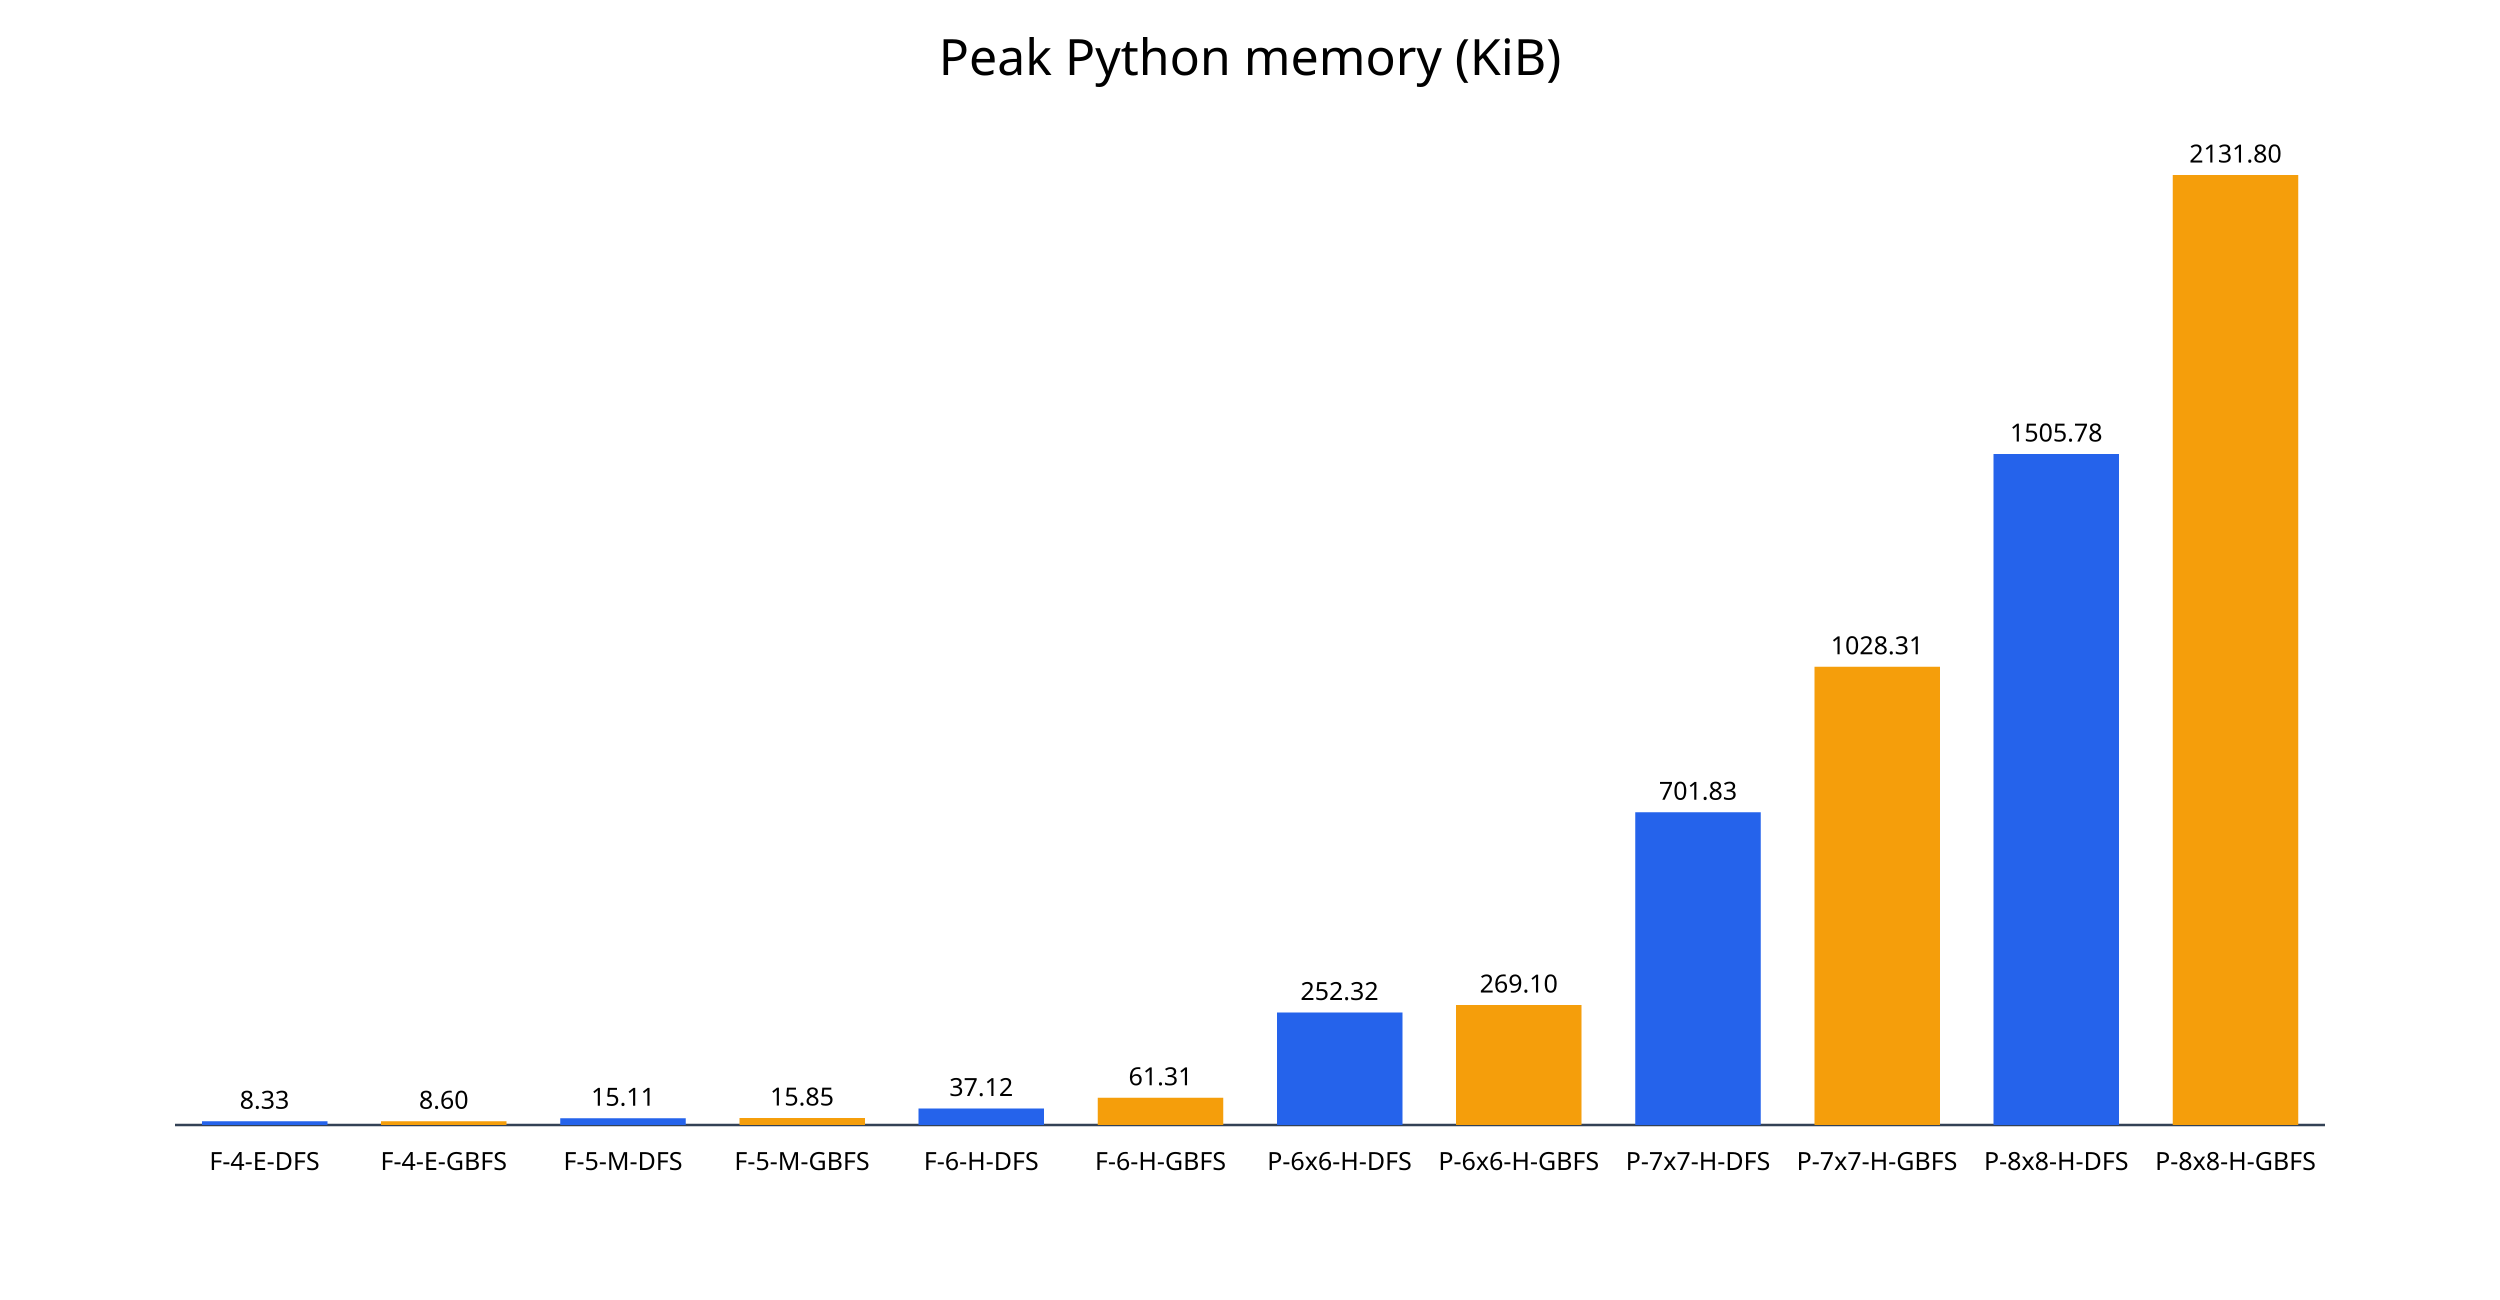
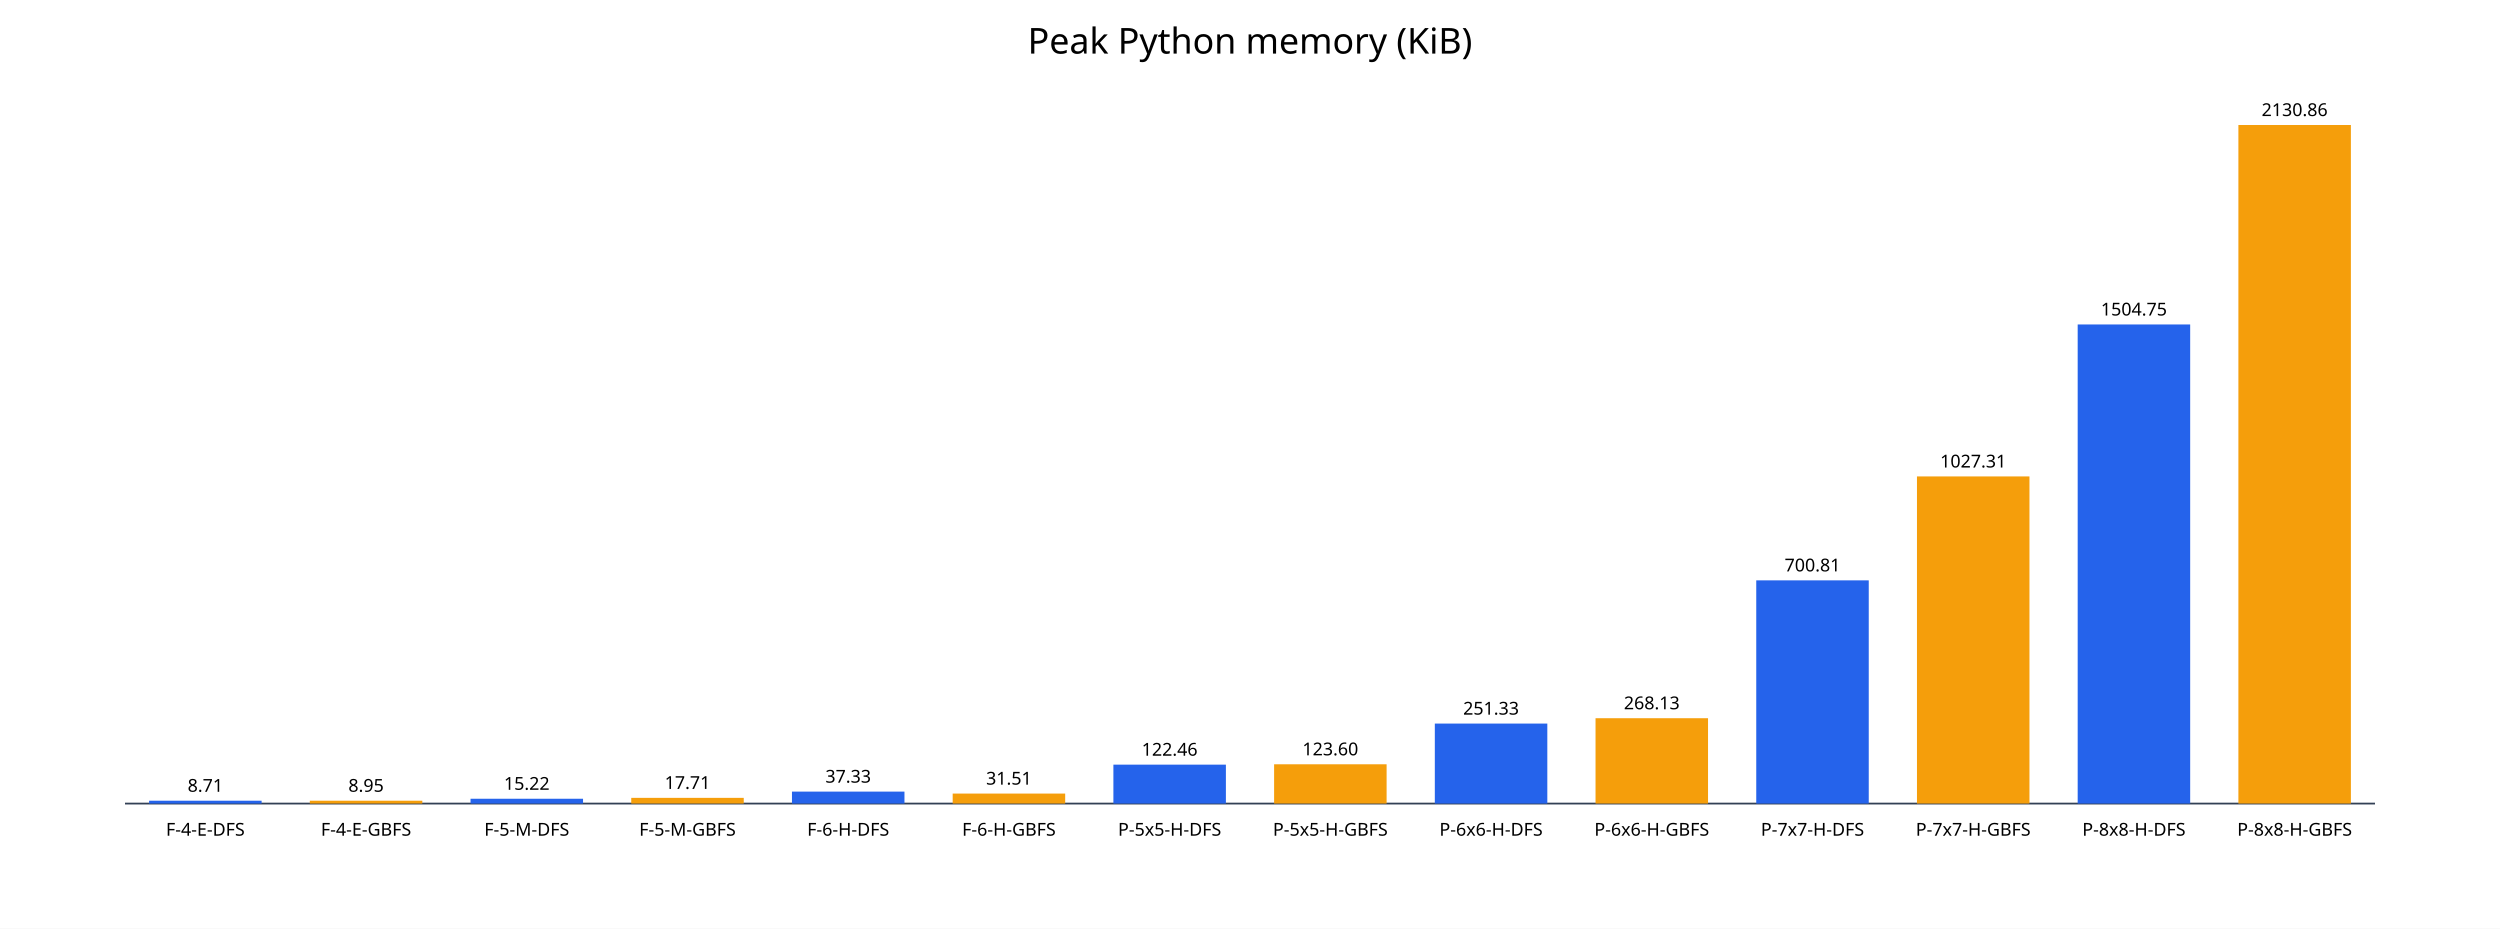
- <svg xmlns="http://www.w3.org/2000/svg" width="1000" height="520" viewBox="0 0 1000 520">
+ <svg xmlns="http://www.w3.org/2000/svg" width="1400" height="520" viewBox="0 0 1400 520">
  <rect width="100%" height="100%" fill="white" />
-   <text x="500.0" y="30" text-anchor="middle" font-family="sans-serif" font-size="20">Peak Python memory (KiB)</text>
-   <line x1="70" y1="450" x2="930" y2="450" stroke="#334155" />
-   <rect x="80.8" y="448.5" width="50.2" height="1.5" fill="#2563eb" />
-   <text x="105.8" y="468" text-anchor="middle" font-family="sans-serif" font-size="10">F-4-E-DFS</text>
-   <text x="105.8" y="443.5" text-anchor="middle" font-family="sans-serif" font-size="10">8.33</text>
-   <rect x="152.4" y="448.5" width="50.2" height="1.5" fill="#f59e0b" />
-   <text x="177.5" y="468" text-anchor="middle" font-family="sans-serif" font-size="10">F-4-E-GBFS</text>
-   <text x="177.5" y="443.5" text-anchor="middle" font-family="sans-serif" font-size="10">8.60</text>
-   <rect x="224.1" y="447.3" width="50.2" height="2.7" fill="#2563eb" />
-   <text x="249.2" y="468" text-anchor="middle" font-family="sans-serif" font-size="10">F-5-M-DFS</text>
-   <text x="249.2" y="442.3" text-anchor="middle" font-family="sans-serif" font-size="10">15.11</text>
-   <rect x="295.8" y="447.2" width="50.2" height="2.8" fill="#f59e0b" />
-   <text x="320.8" y="468" text-anchor="middle" font-family="sans-serif" font-size="10">F-5-M-GBFS</text>
-   <text x="320.8" y="442.2" text-anchor="middle" font-family="sans-serif" font-size="10">15.85</text>
-   <rect x="367.4" y="443.4" width="50.2" height="6.6" fill="#2563eb" />
-   <text x="392.5" y="468" text-anchor="middle" font-family="sans-serif" font-size="10">F-6-H-DFS</text>
-   <text x="392.5" y="438.4" text-anchor="middle" font-family="sans-serif" font-size="10">37.12</text>
-   <rect x="439.1" y="439.1" width="50.2" height="10.9" fill="#f59e0b" />
-   <text x="464.2" y="468" text-anchor="middle" font-family="sans-serif" font-size="10">F-6-H-GBFS</text>
-   <text x="464.2" y="434.1" text-anchor="middle" font-family="sans-serif" font-size="10">61.31</text>
-   <rect x="510.8" y="405.0" width="50.2" height="45.0" fill="#2563eb" />
-   <text x="535.8" y="468" text-anchor="middle" font-family="sans-serif" font-size="10">P-6x6-H-DFS</text>
-   <text x="535.8" y="400.0" text-anchor="middle" font-family="sans-serif" font-size="10">252.32</text>
-   <rect x="582.4" y="402.0" width="50.2" height="48.0" fill="#f59e0b" />
-   <text x="607.5" y="468" text-anchor="middle" font-family="sans-serif" font-size="10">P-6x6-H-GBFS</text>
-   <text x="607.5" y="397.0" text-anchor="middle" font-family="sans-serif" font-size="10">269.10</text>
-   <rect x="654.1" y="324.9" width="50.2" height="125.1" fill="#2563eb" />
-   <text x="679.2" y="468" text-anchor="middle" font-family="sans-serif" font-size="10">P-7x7-H-DFS</text>
-   <text x="679.2" y="319.9" text-anchor="middle" font-family="sans-serif" font-size="10">701.83</text>
-   <rect x="725.8" y="266.7" width="50.2" height="183.3" fill="#f59e0b" />
-   <text x="750.8" y="468" text-anchor="middle" font-family="sans-serif" font-size="10">P-7x7-H-GBFS</text>
-   <text x="750.8" y="261.7" text-anchor="middle" font-family="sans-serif" font-size="10">1028.31</text>
-   <rect x="797.4" y="181.6" width="50.2" height="268.4" fill="#2563eb" />
-   <text x="822.5" y="468" text-anchor="middle" font-family="sans-serif" font-size="10">P-8x8-H-DFS</text>
-   <text x="822.5" y="176.6" text-anchor="middle" font-family="sans-serif" font-size="10">1505.78</text>
-   <rect x="869.1" y="70.0" width="50.2" height="380.0" fill="#f59e0b" />
-   <text x="894.2" y="468" text-anchor="middle" font-family="sans-serif" font-size="10">P-8x8-H-GBFS</text>
-   <text x="894.2" y="65.0" text-anchor="middle" font-family="sans-serif" font-size="10">2131.80</text>
+   <text x="700.0" y="30" text-anchor="middle" font-family="sans-serif" font-size="20">Peak Python memory (KiB)</text>
+   <line x1="70" y1="450" x2="1330" y2="450" stroke="#334155" />
+   <rect x="83.5" y="448.4" width="63.0" height="1.6" fill="#2563eb" />
+   <text x="115.0" y="468" text-anchor="middle" font-family="sans-serif" font-size="10">F-4-E-DFS</text>
+   <text x="115.0" y="443.4" text-anchor="middle" font-family="sans-serif" font-size="10">8.71</text>
+   <rect x="173.5" y="448.4" width="63.0" height="1.6" fill="#f59e0b" />
+   <text x="205.0" y="468" text-anchor="middle" font-family="sans-serif" font-size="10">F-4-E-GBFS</text>
+   <text x="205.0" y="443.4" text-anchor="middle" font-family="sans-serif" font-size="10">8.95</text>
+   <rect x="263.5" y="447.3" width="63.0" height="2.7" fill="#2563eb" />
+   <text x="295.0" y="468" text-anchor="middle" font-family="sans-serif" font-size="10">F-5-M-DFS</text>
+   <text x="295.0" y="442.3" text-anchor="middle" font-family="sans-serif" font-size="10">15.22</text>
+   <rect x="353.5" y="446.8" width="63.0" height="3.2" fill="#f59e0b" />
+   <text x="385.0" y="468" text-anchor="middle" font-family="sans-serif" font-size="10">F-5-M-GBFS</text>
+   <text x="385.0" y="441.8" text-anchor="middle" font-family="sans-serif" font-size="10">17.71</text>
+   <rect x="443.5" y="443.3" width="63.0" height="6.7" fill="#2563eb" />
+   <text x="475.0" y="468" text-anchor="middle" font-family="sans-serif" font-size="10">F-6-H-DFS</text>
+   <text x="475.0" y="438.3" text-anchor="middle" font-family="sans-serif" font-size="10">37.33</text>
+   <rect x="533.5" y="444.4" width="63.0" height="5.6" fill="#f59e0b" />
+   <text x="565.0" y="468" text-anchor="middle" font-family="sans-serif" font-size="10">F-6-H-GBFS</text>
+   <text x="565.0" y="439.4" text-anchor="middle" font-family="sans-serif" font-size="10">31.51</text>
+   <rect x="623.5" y="428.2" width="63.0" height="21.8" fill="#2563eb" />
+   <text x="655.0" y="468" text-anchor="middle" font-family="sans-serif" font-size="10">P-5x5-H-DFS</text>
+   <text x="655.0" y="423.2" text-anchor="middle" font-family="sans-serif" font-size="10">122.46</text>
+   <rect x="713.5" y="428.0" width="63.0" height="22.0" fill="#f59e0b" />
+   <text x="745.0" y="468" text-anchor="middle" font-family="sans-serif" font-size="10">P-5x5-H-GBFS</text>
+   <text x="745.0" y="423.0" text-anchor="middle" font-family="sans-serif" font-size="10">123.60</text>
+   <rect x="803.5" y="405.2" width="63.0" height="44.8" fill="#2563eb" />
+   <text x="835.0" y="468" text-anchor="middle" font-family="sans-serif" font-size="10">P-6x6-H-DFS</text>
+   <text x="835.0" y="400.2" text-anchor="middle" font-family="sans-serif" font-size="10">251.33</text>
+   <rect x="893.5" y="402.2" width="63.0" height="47.8" fill="#f59e0b" />
+   <text x="925.0" y="468" text-anchor="middle" font-family="sans-serif" font-size="10">P-6x6-H-GBFS</text>
+   <text x="925.0" y="397.2" text-anchor="middle" font-family="sans-serif" font-size="10">268.13</text>
+   <rect x="983.5" y="325.0" width="63.0" height="125.0" fill="#2563eb" />
+   <text x="1015.0" y="468" text-anchor="middle" font-family="sans-serif" font-size="10">P-7x7-H-DFS</text>
+   <text x="1015.0" y="320.0" text-anchor="middle" font-family="sans-serif" font-size="10">700.81</text>
+   <rect x="1073.5" y="266.8" width="63.0" height="183.2" fill="#f59e0b" />
+   <text x="1105.0" y="468" text-anchor="middle" font-family="sans-serif" font-size="10">P-7x7-H-GBFS</text>
+   <text x="1105.0" y="261.8" text-anchor="middle" font-family="sans-serif" font-size="10">1027.31</text>
+   <rect x="1163.5" y="181.7" width="63.0" height="268.3" fill="#2563eb" />
+   <text x="1195.0" y="468" text-anchor="middle" font-family="sans-serif" font-size="10">P-8x8-H-DFS</text>
+   <text x="1195.0" y="176.7" text-anchor="middle" font-family="sans-serif" font-size="10">1504.75</text>
+   <rect x="1253.5" y="70.0" width="63.0" height="380.0" fill="#f59e0b" />
+   <text x="1285.0" y="468" text-anchor="middle" font-family="sans-serif" font-size="10">P-8x8-H-GBFS</text>
+   <text x="1285.0" y="65.0" text-anchor="middle" font-family="sans-serif" font-size="10">2130.86</text>
</svg>
